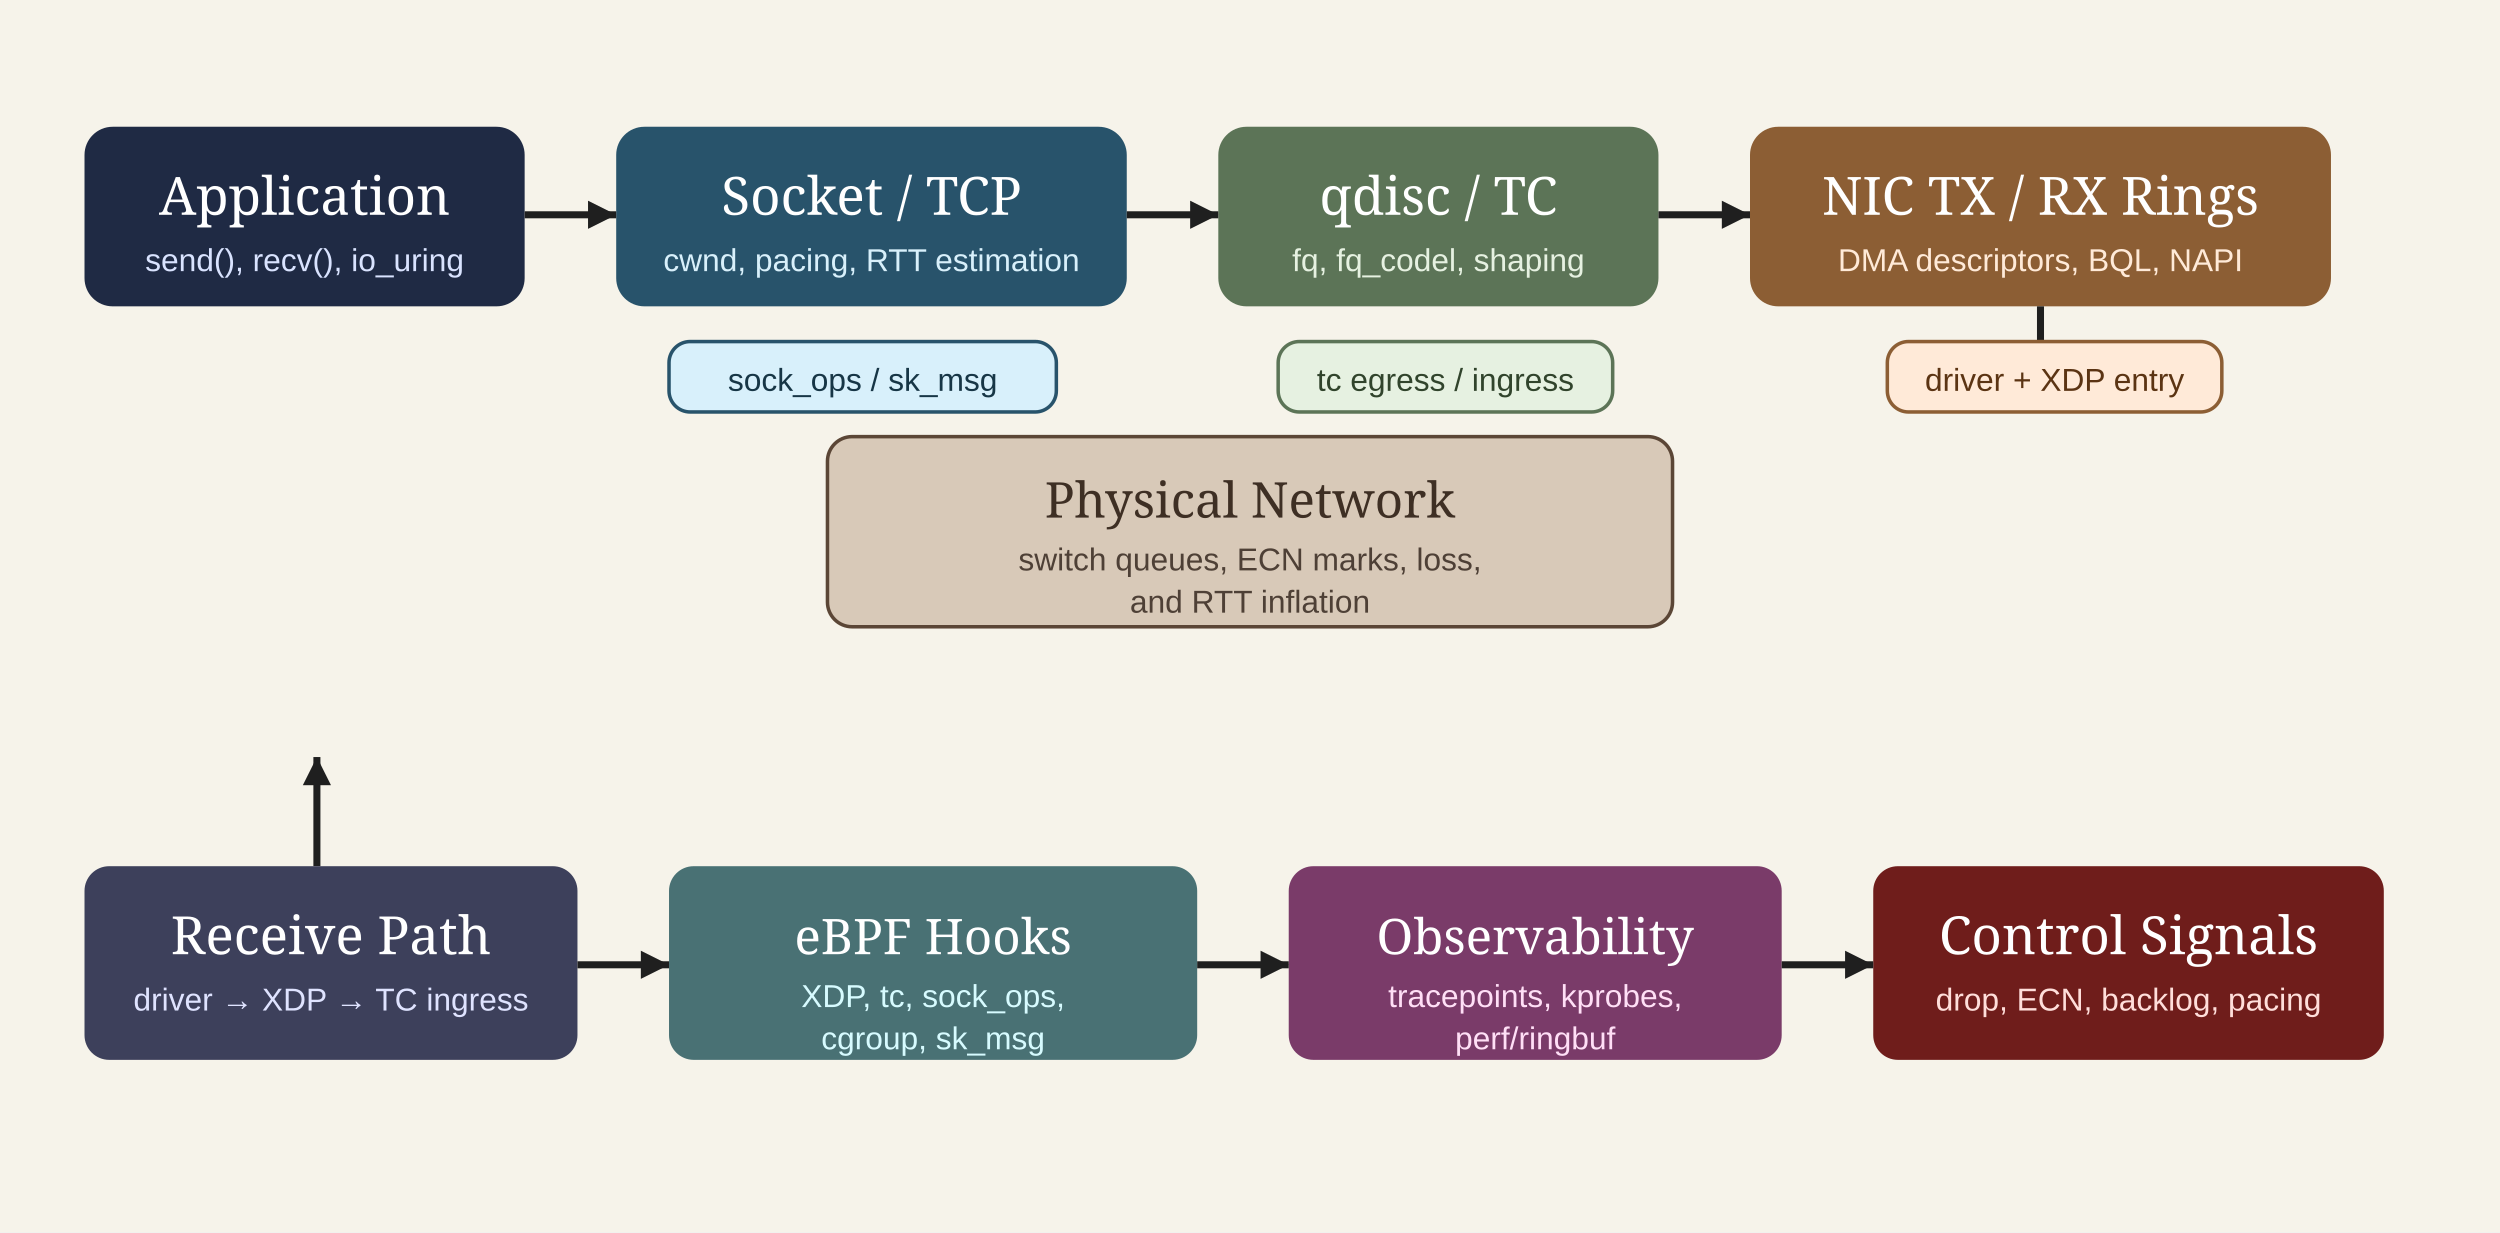
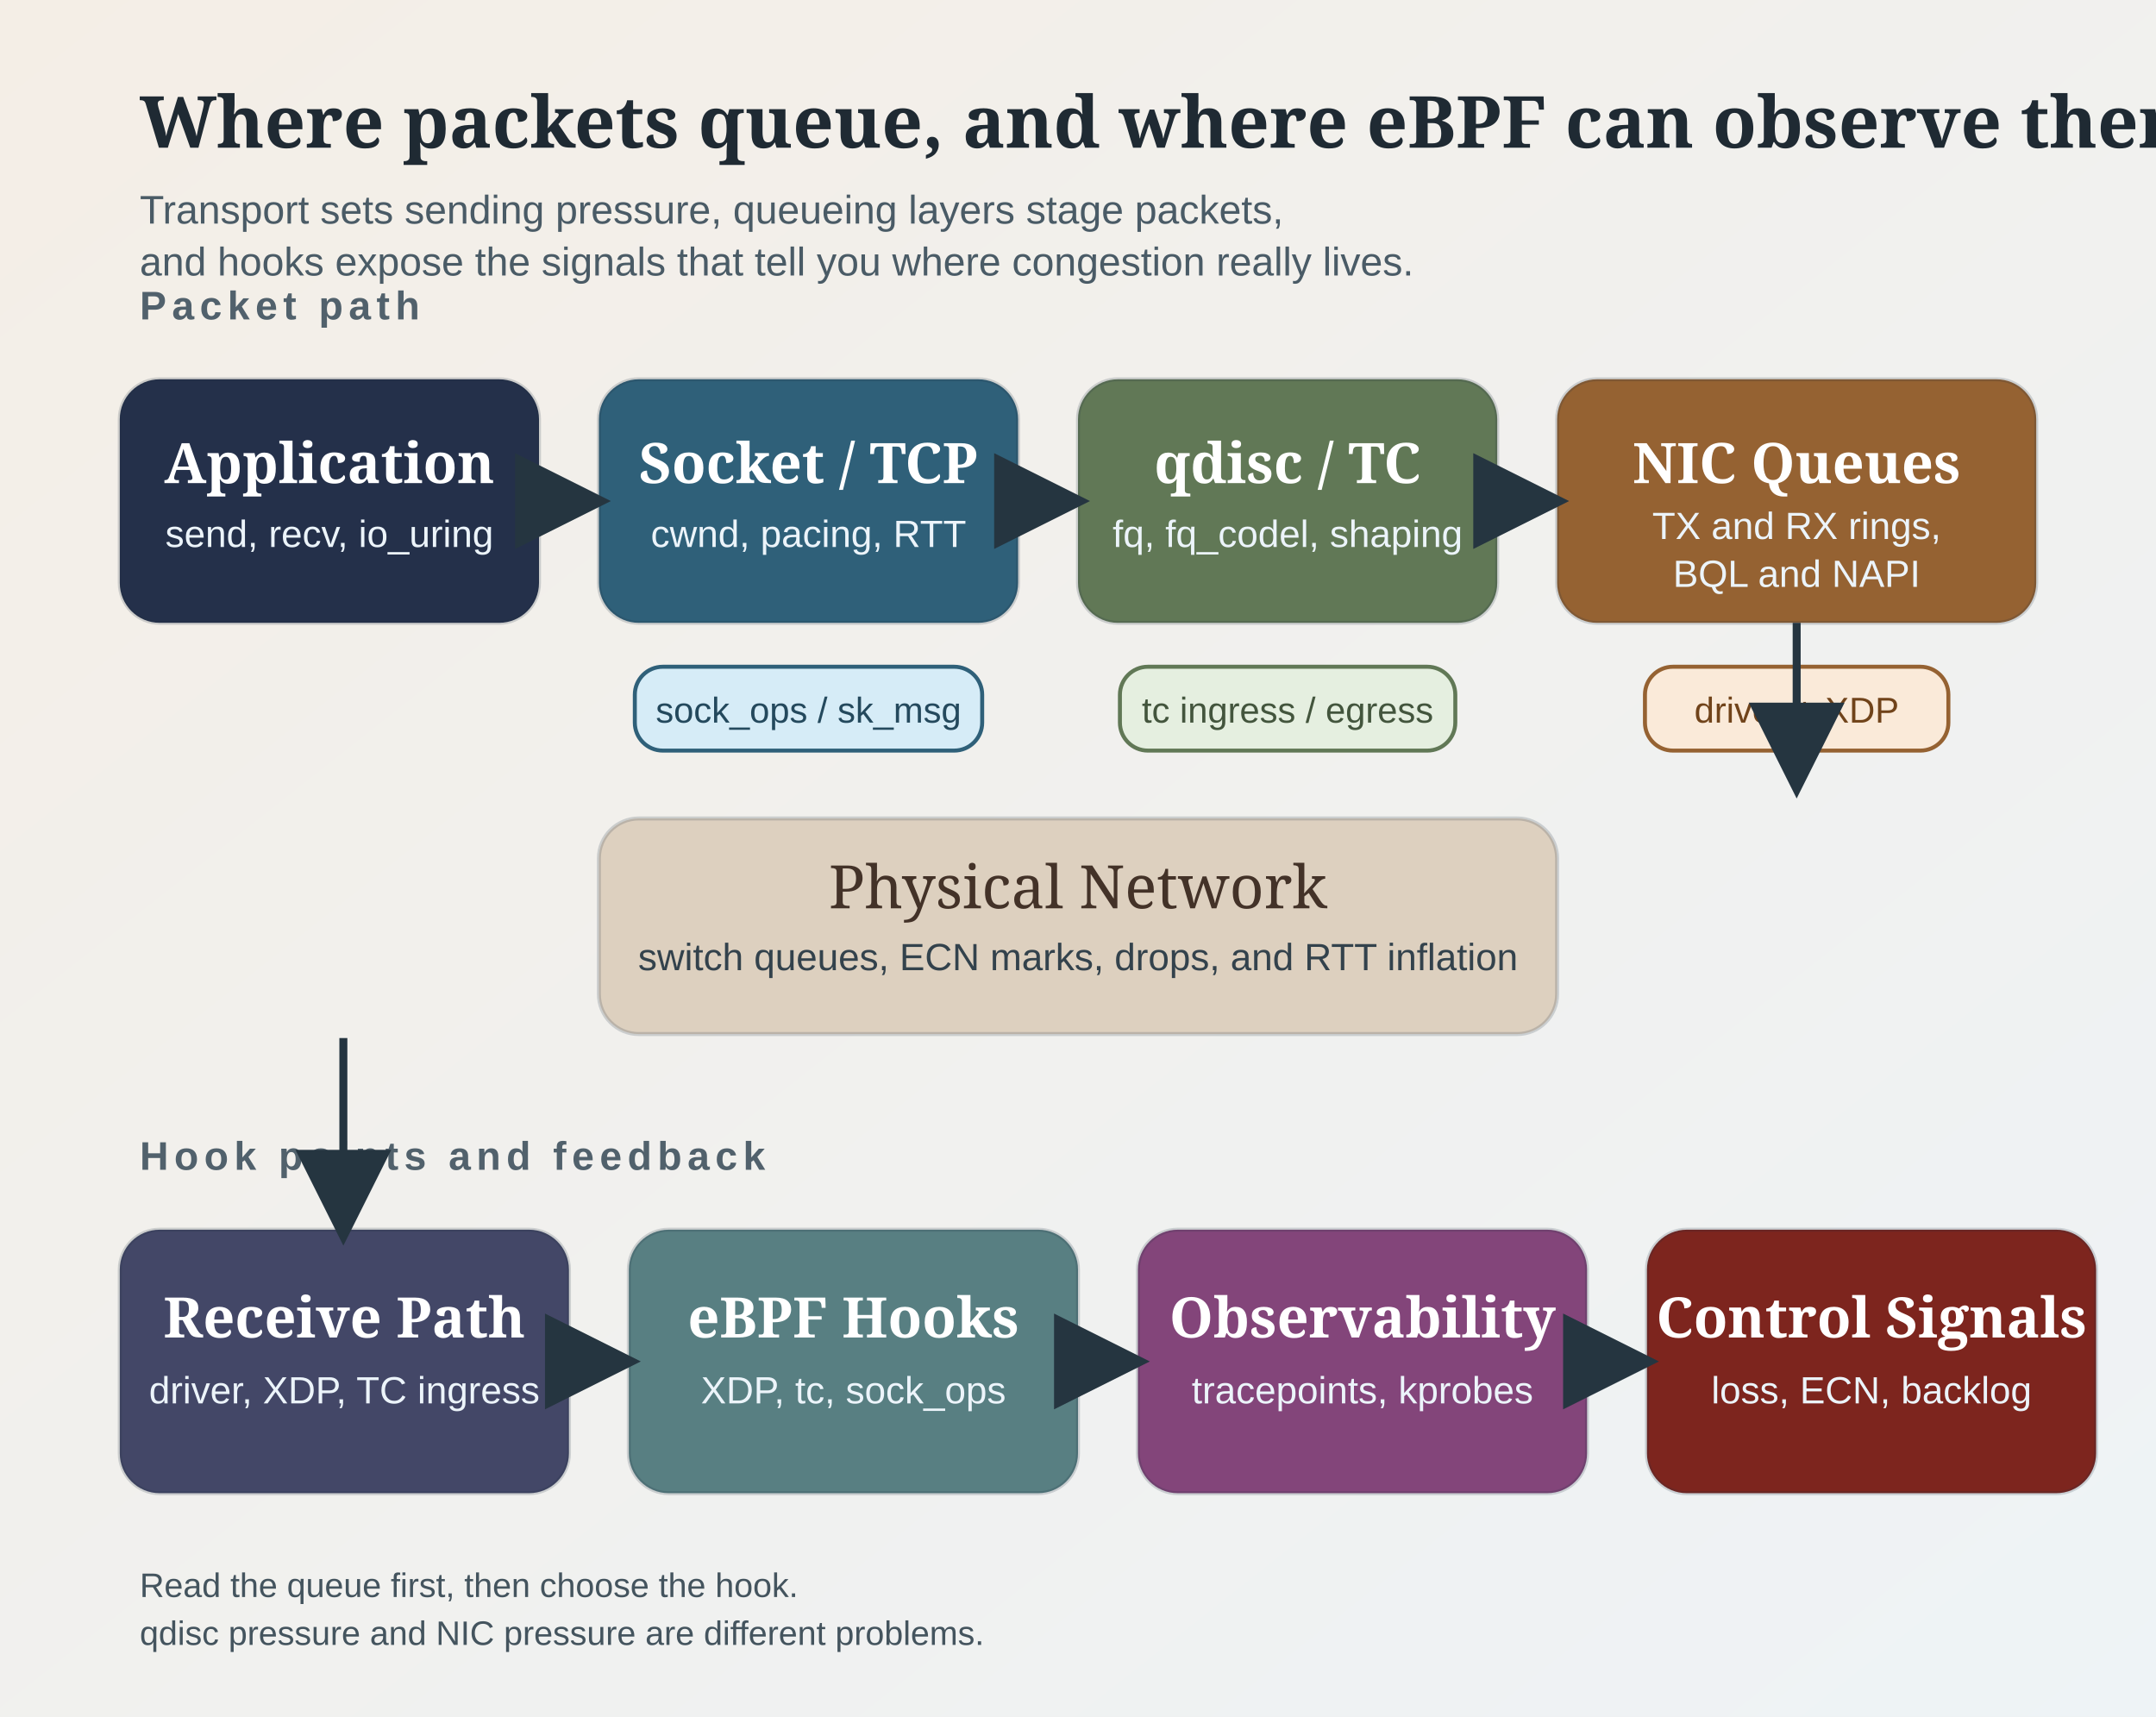
- <svg xmlns="http://www.w3.org/2000/svg" width="1420" height="700" viewBox="0 0 1420 700" role="img" aria-labelledby="title desc">
-   <rect width="1420" height="700" fill="#f6f3ea" />
-   <rect x="48" y="72" width="250" height="102" rx="16" fill="#1f2a44" />
-   <text x="173" y="122" font-family="Georgia, serif" font-size="30" fill="#ffffff" text-anchor="middle">Application</text>
-   <text x="173" y="154" font-family="Arial, sans-serif" font-size="18" fill="#d9e3ff" text-anchor="middle">send(), recv(), io_uring</text>
-   <rect x="350" y="72" width="290" height="102" rx="16" fill="#28536b" />
-   <text x="495" y="122" font-family="Georgia, serif" font-size="30" fill="#ffffff" text-anchor="middle">Socket / TCP</text>
-   <text x="495" y="154" font-family="Arial, sans-serif" font-size="18" fill="#d8f0fb" text-anchor="middle">cwnd, pacing, RTT estimation</text>
-   <rect x="692" y="72" width="250" height="102" rx="16" fill="#5c7457" />
-   <text x="817" y="122" font-family="Georgia, serif" font-size="30" fill="#ffffff" text-anchor="middle">qdisc / TC</text>
-   <text x="817" y="154" font-family="Arial, sans-serif" font-size="18" fill="#e6f1e1" text-anchor="middle">fq, fq_codel, shaping</text>
-   <rect x="994" y="72" width="330" height="102" rx="16" fill="#8c5e34" />
-   <text x="1159" y="122" font-family="Georgia, serif" font-size="30" fill="#ffffff" text-anchor="middle">NIC TX / RX Rings</text>
-   <text x="1159" y="154" font-family="Arial, sans-serif" font-size="18" fill="#ffead8" text-anchor="middle">DMA descriptors, BQL, NAPI</text>
-   <line x1="298" y1="122" x2="350" y2="122" stroke="#1f1f1f" stroke-width="4" />
-   <polygon points="350,122 334,114 334,130" fill="#1f1f1f" />
-   <line x1="640" y1="122" x2="692" y2="122" stroke="#1f1f1f" stroke-width="4" />
-   <polygon points="692,122 676,114 676,130" fill="#1f1f1f" />
-   <line x1="942" y1="122" x2="994" y2="122" stroke="#1f1f1f" stroke-width="4" />
-   <polygon points="994,122 978,114 978,130" fill="#1f1f1f" />
-   <rect x="470" y="248" width="480" height="108" rx="14" fill="#d8c9b8" stroke="#5b4636" stroke-width="2" />
-   <text x="710" y="294" font-family="Georgia, serif" font-size="28" fill="#3e2f24" text-anchor="middle">Physical Network</text>
-   <text x="710" y="324" font-family="Arial, sans-serif" font-size="18" fill="#4e4036" text-anchor="middle">switch queues, ECN marks, loss,</text>
-   <text x="710" y="348" font-family="Arial, sans-serif" font-size="18" fill="#4e4036" text-anchor="middle">and RTT inflation</text>
-   <line x1="1159" y1="174" x2="1159" y2="232" stroke="#1f1f1f" stroke-width="4" />
-   <polygon points="1159,232 1151,216 1167,216" fill="#1f1f1f" />
-   <line x1="180" y1="430" x2="180" y2="492" stroke="#1f1f1f" stroke-width="4" />
-   <polygon points="180,430 172,446 188,446" fill="#1f1f1f" />
-   <rect x="48" y="492" width="280" height="110" rx="14" fill="#3d405b" />
-   <text x="188" y="542" font-family="Georgia, serif" font-size="30" fill="#ffffff" text-anchor="middle">Receive Path</text>
-   <text x="188" y="574" font-family="Arial, sans-serif" font-size="18" fill="#dfe3ff" text-anchor="middle">driver → XDP → TC ingress</text>
-   <rect x="380" y="492" width="300" height="110" rx="14" fill="#497174" />
-   <text x="530" y="542" font-family="Georgia, serif" font-size="28" fill="#ffffff" text-anchor="middle">eBPF Hooks</text>
-   <text x="530" y="572" font-family="Arial, sans-serif" font-size="18" fill="#d7fbff" text-anchor="middle">XDP, tc, sock_ops,</text>
-   <text x="530" y="596" font-family="Arial, sans-serif" font-size="18" fill="#d7fbff" text-anchor="middle">cgroup, sk_msg</text>
-   <rect x="732" y="492" width="280" height="110" rx="14" fill="#7a3b69" />
-   <text x="872" y="542" font-family="Georgia, serif" font-size="28" fill="#ffffff" text-anchor="middle">Observability</text>
-   <text x="872" y="572" font-family="Arial, sans-serif" font-size="18" fill="#ffdff6" text-anchor="middle">tracepoints, kprobes,</text>
-   <text x="872" y="596" font-family="Arial, sans-serif" font-size="18" fill="#ffdff6" text-anchor="middle">perf/ringbuf</text>
-   <rect x="1064" y="492" width="290" height="110" rx="14" fill="#6f1d1b" />
-   <text x="1209" y="542" font-family="Georgia, serif" font-size="30" fill="#ffffff" text-anchor="middle">Control Signals</text>
-   <text x="1209" y="574" font-family="Arial, sans-serif" font-size="18" fill="#ffdeda" text-anchor="middle">drop, ECN, backlog, pacing</text>
-   <line x1="328" y1="548" x2="380" y2="548" stroke="#1f1f1f" stroke-width="4" />
-   <polygon points="380,548 364,540 364,556" fill="#1f1f1f" />
-   <line x1="680" y1="548" x2="732" y2="548" stroke="#1f1f1f" stroke-width="4" />
-   <polygon points="732,548 716,540 716,556" fill="#1f1f1f" />
-   <line x1="1012" y1="548" x2="1064" y2="548" stroke="#1f1f1f" stroke-width="4" />
-   <polygon points="1064,548 1048,540 1048,556" fill="#1f1f1f" />
-   <rect x="380" y="194" width="220" height="40" rx="12" fill="#d8f0fb" stroke="#28536b" stroke-width="2" />
-   <text x="490" y="222" font-family="Arial, sans-serif" font-size="18" fill="#173646" text-anchor="middle">sock_ops / sk_msg</text>
-   <rect x="726" y="194" width="190" height="40" rx="12" fill="#e6f1e1" stroke="#5c7457" stroke-width="2" />
-   <text x="821" y="222" font-family="Arial, sans-serif" font-size="18" fill="#31442c" text-anchor="middle">tc egress / ingress</text>
-   <rect x="1072" y="194" width="190" height="40" rx="12" fill="#ffead8" stroke="#8c5e34" stroke-width="2" />
-   <text x="1167" y="222" font-family="Arial, sans-serif" font-size="18" fill="#5b3413" text-anchor="middle">driver + XDP entry</text>
+ <svg xmlns="http://www.w3.org/2000/svg" width="1080" height="860" viewBox="0 0 1080 860" role="img" aria-labelledby="title desc">
+   <defs>
+     <linearGradient id="bg" x1="0" x2="1" y1="0" y2="1">
+       <stop offset="0%" stop-color="#f4eee6" />
+       <stop offset="100%" stop-color="#eef3f6" />
+     </linearGradient>
+     <style>
+       .title { font: 700 36px Georgia, serif; fill: #1f2a33; }
+       .subtitle { font: 500 20px Arial, sans-serif; fill: #4a5b66; }
+       .section { font: 700 20px Arial, sans-serif; fill: #51616c; letter-spacing: 0.14em; text-transform: uppercase; }
+       .head { font: 700 28px Georgia, serif; fill: #ffffff; }
+       .body { font: 500 19px Arial, sans-serif; fill: #ecf4fa; }
+       .body-dark { font: 500 19px Arial, sans-serif; fill: #33424c; }
+       .small-dark { font: 500 17px Arial, sans-serif; fill: #44545e; }
+       .pill { font: 500 18px Arial, sans-serif; }
+       .card { rx: 20; ry: 20; stroke: #21313d; stroke-opacity: 0.18; stroke-width: 2; }
+       .arrow { stroke: #253540; stroke-width: 4; fill: none; marker-end: url(#arrow); }
+     </style>
+     <marker id="arrow" markerWidth="12" markerHeight="12" refX="10" refY="6" orient="auto">
+       <path d="M0,0 L12,6 L0,12 z" fill="#253540" />
+     </marker>
+   </defs>
+   <rect width="1080" height="860" fill="url(#bg)" />
+   <text x="70" y="74" class="title">Where packets queue, and where eBPF can observe them</text>
+   <text x="70" y="112" class="subtitle">Transport sets sending pressure, queueing layers stage packets,</text>
+   <text x="70" y="138" class="subtitle">and hooks expose the signals that tell you where congestion really lives.</text>
+   <text x="70" y="160" class="section">Packet path</text>
+   <rect x="60" y="190" width="210" height="122" class="card" fill="#24304a" />
+   <text x="165" y="242" class="head" text-anchor="middle">Application</text>
+   <text x="165" y="274" class="body" text-anchor="middle">send, recv, io_uring</text>
+   <rect x="300" y="190" width="210" height="122" class="card" fill="#2f6079" />
+   <text x="405" y="242" class="head" text-anchor="middle">Socket / TCP</text>
+   <text x="405" y="274" class="body" text-anchor="middle">cwnd, pacing, RTT</text>
+   <rect x="540" y="190" width="210" height="122" class="card" fill="#617856" />
+   <text x="645" y="242" class="head" text-anchor="middle">qdisc / TC</text>
+   <text x="645" y="274" class="body" text-anchor="middle">fq, fq_codel, shaping</text>
+   <rect x="780" y="190" width="240" height="122" class="card" fill="#956232" />
+   <text x="900" y="242" class="head" text-anchor="middle">NIC Queues</text>
+   <text x="900" y="270" class="body" text-anchor="middle">TX and RX rings,</text>
+   <text x="900" y="294" class="body" text-anchor="middle">BQL and NAPI</text>
+   <path d="M270 251 H298" class="arrow" />
+   <path d="M510 251 H538" class="arrow" />
+   <path d="M750 251 H778" class="arrow" />
+   <rect x="318" y="334" width="174" height="42" rx="14" fill="#d6ecf7" stroke="#2f6079" stroke-width="2" />
+   <text x="405" y="362" class="pill" fill="#24495d" text-anchor="middle">sock_ops / sk_msg</text>
+   <rect x="561" y="334" width="168" height="42" rx="14" fill="#e5efe0" stroke="#617856" stroke-width="2" />
+   <text x="645" y="362" class="pill" fill="#43553d" text-anchor="middle">tc ingress / egress</text>
+   <rect x="824" y="334" width="152" height="42" rx="14" fill="#faead9" stroke="#956232" stroke-width="2" />
+   <text x="900" y="362" class="pill" fill="#70431a" text-anchor="middle">driver + XDP</text>
+   <rect x="300" y="410" width="480" height="108" class="card" fill="#ddd0bf" />
+   <text x="540" y="455" font-family="Georgia, serif" font-size="30" fill="#433228" text-anchor="middle">Physical Network</text>
+   <text x="540" y="486" class="body-dark" text-anchor="middle">switch queues, ECN marks, drops, and RTT inflation</text>
+   <path d="M900 312 V392" class="arrow" />
+   <text x="70" y="586" class="section">Hook points and feedback</text>
+   <rect x="60" y="616" width="225" height="132" class="card" fill="#434767" />
+   <text x="172.5" y="670" class="head" text-anchor="middle">Receive Path</text>
+   <text x="172.5" y="703" class="body" text-anchor="middle">driver, XDP, TC ingress</text>
+   <rect x="315" y="616" width="225" height="132" class="card" fill="#587f82" />
+   <text x="427.5" y="670" class="head" text-anchor="middle">eBPF Hooks</text>
+   <text x="427.5" y="703" class="body" text-anchor="middle">XDP, tc, sock_ops</text>
+   <rect x="570" y="616" width="225" height="132" class="card" fill="#83457a" />
+   <text x="682.5" y="670" class="head" text-anchor="middle">Observability</text>
+   <text x="682.5" y="703" class="body" text-anchor="middle">tracepoints, kprobes</text>
+   <rect x="825" y="616" width="225" height="132" class="card" fill="#7d251e" />
+   <text x="937.5" y="670" class="head" text-anchor="middle">Control Signals</text>
+   <text x="937.5" y="703" class="body" text-anchor="middle">loss, ECN, backlog</text>
+   <path d="M285 682 H313" class="arrow" />
+   <path d="M540 682 H568" class="arrow" />
+   <path d="M795 682 H823" class="arrow" />
+   <path d="M172 520 V616" stroke="#253540" stroke-width="4" fill="none" marker-end="url(#arrow)" />
+   <text x="70" y="800" class="small-dark">Read the queue first, then choose the hook.</text>
+   <text x="70" y="824" class="small-dark">qdisc pressure and NIC pressure are different problems.</text>
</svg>
